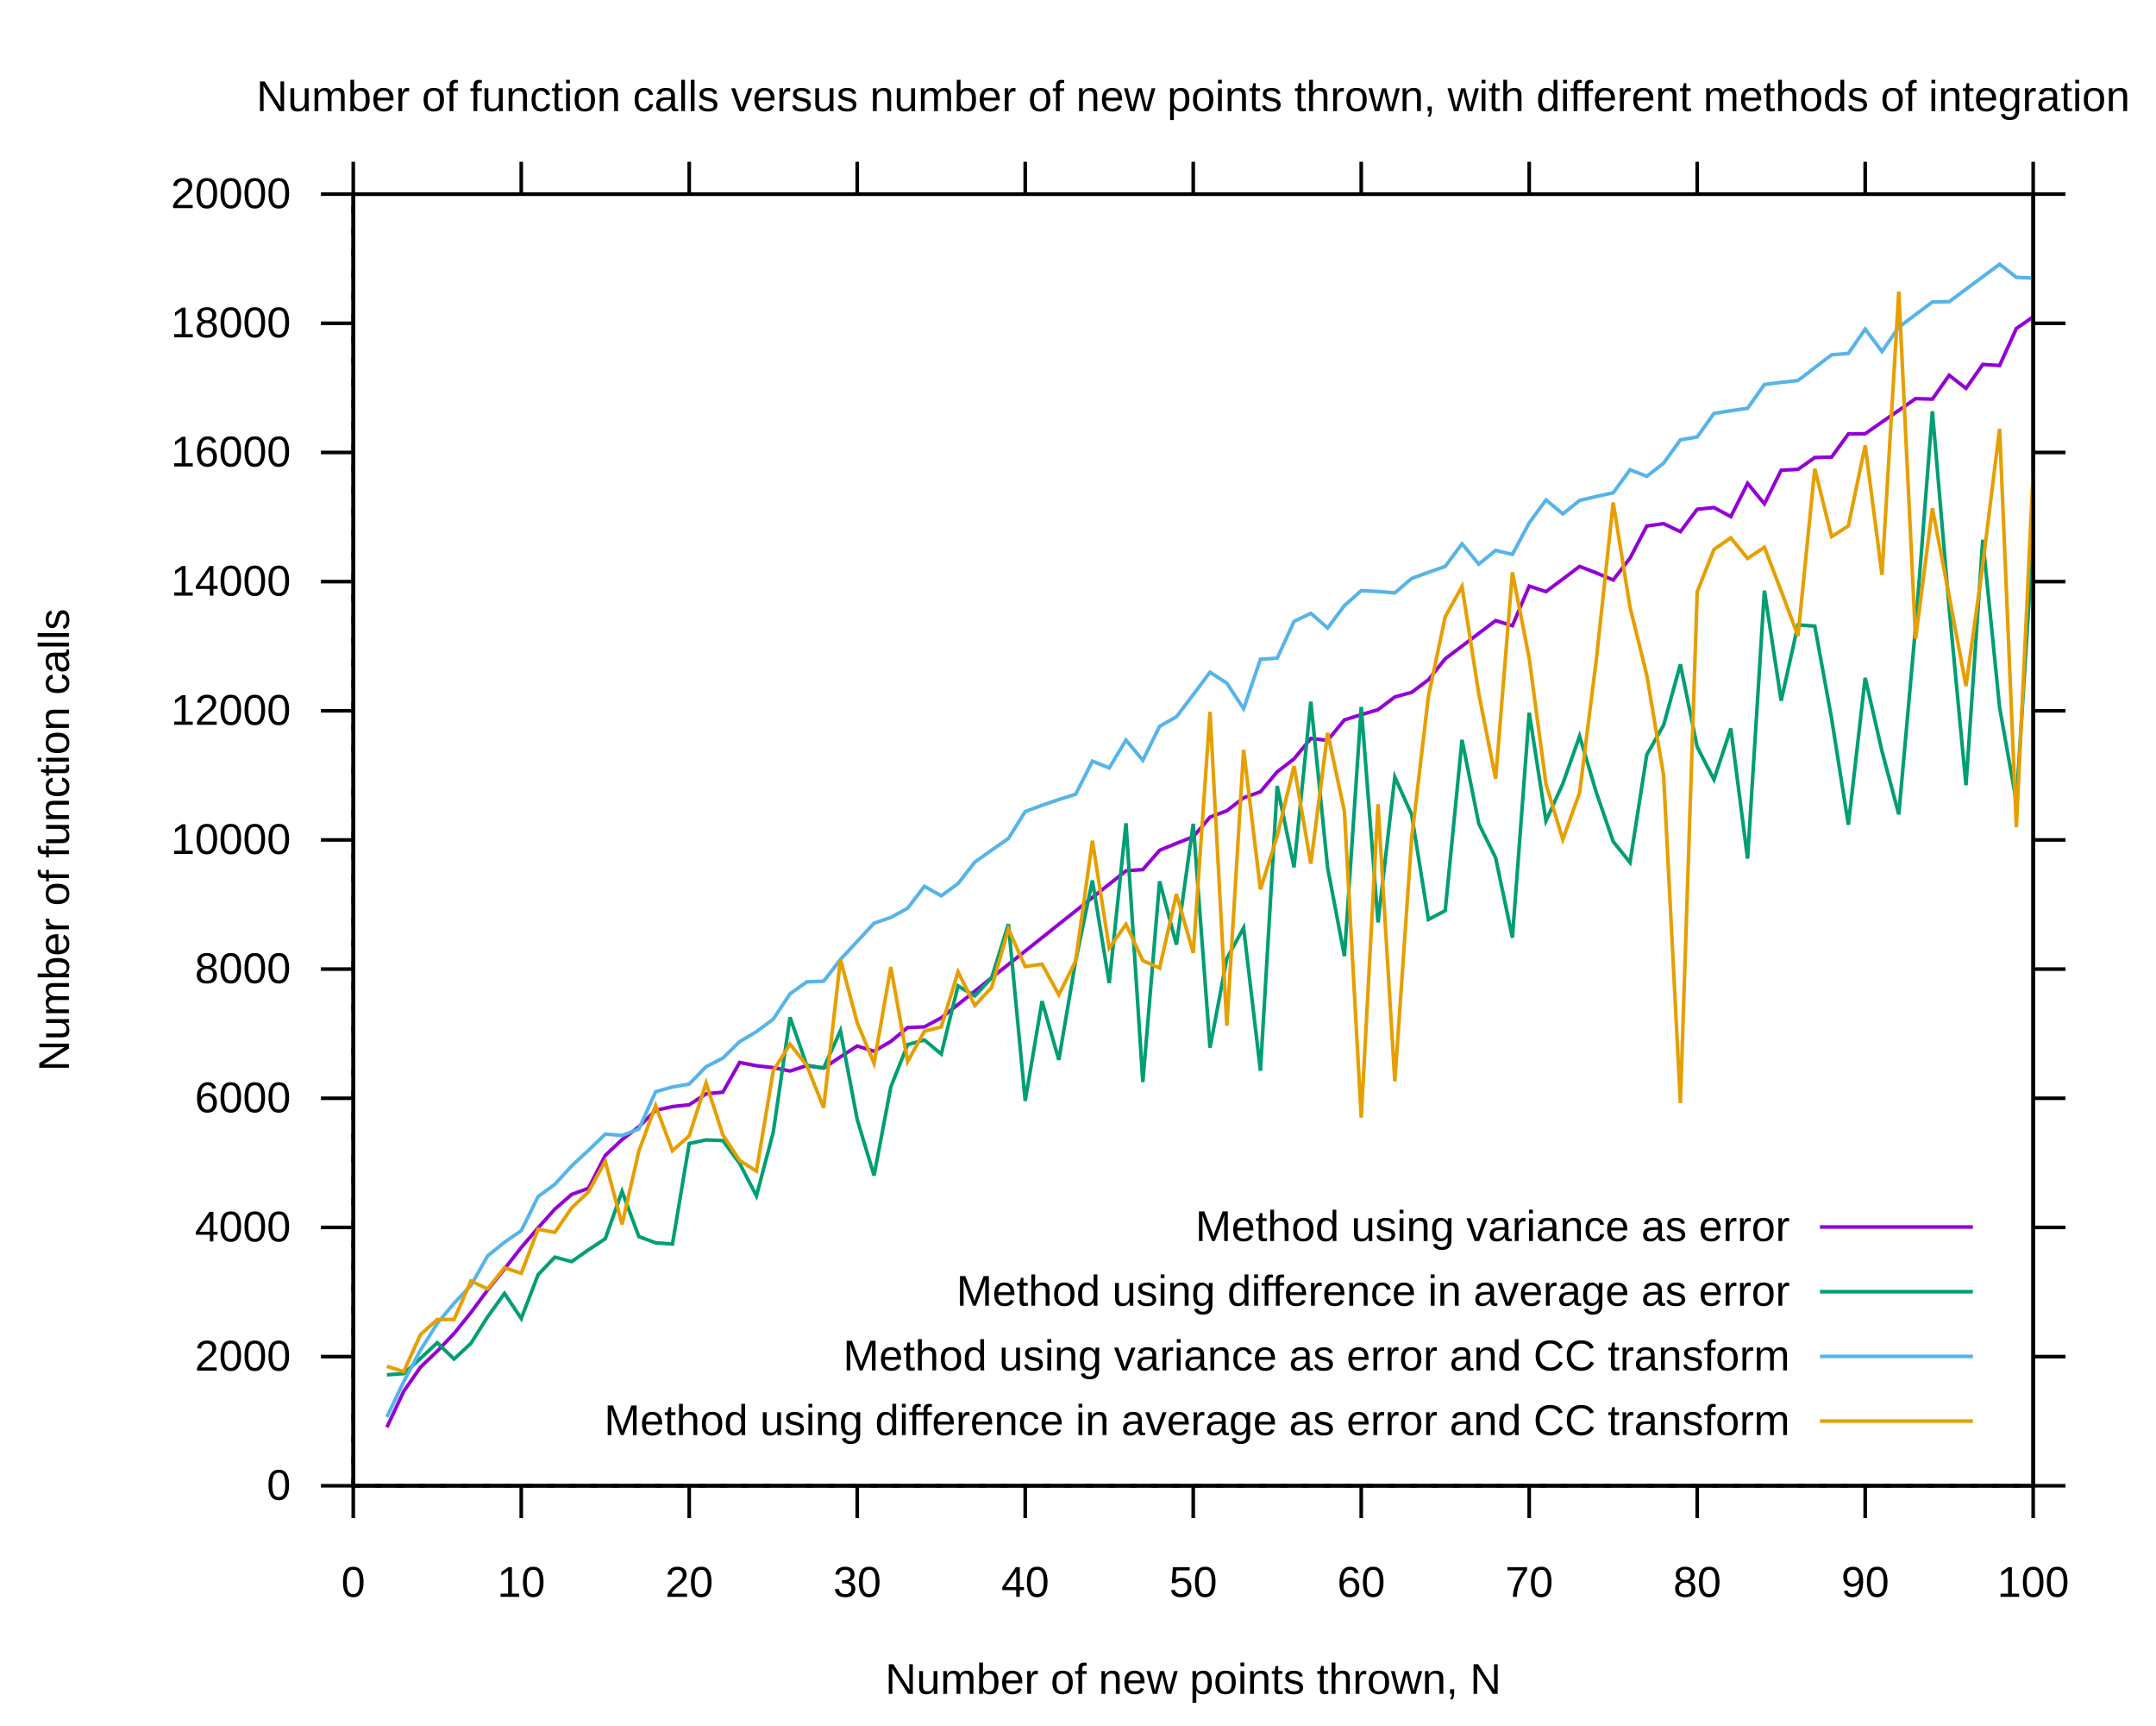
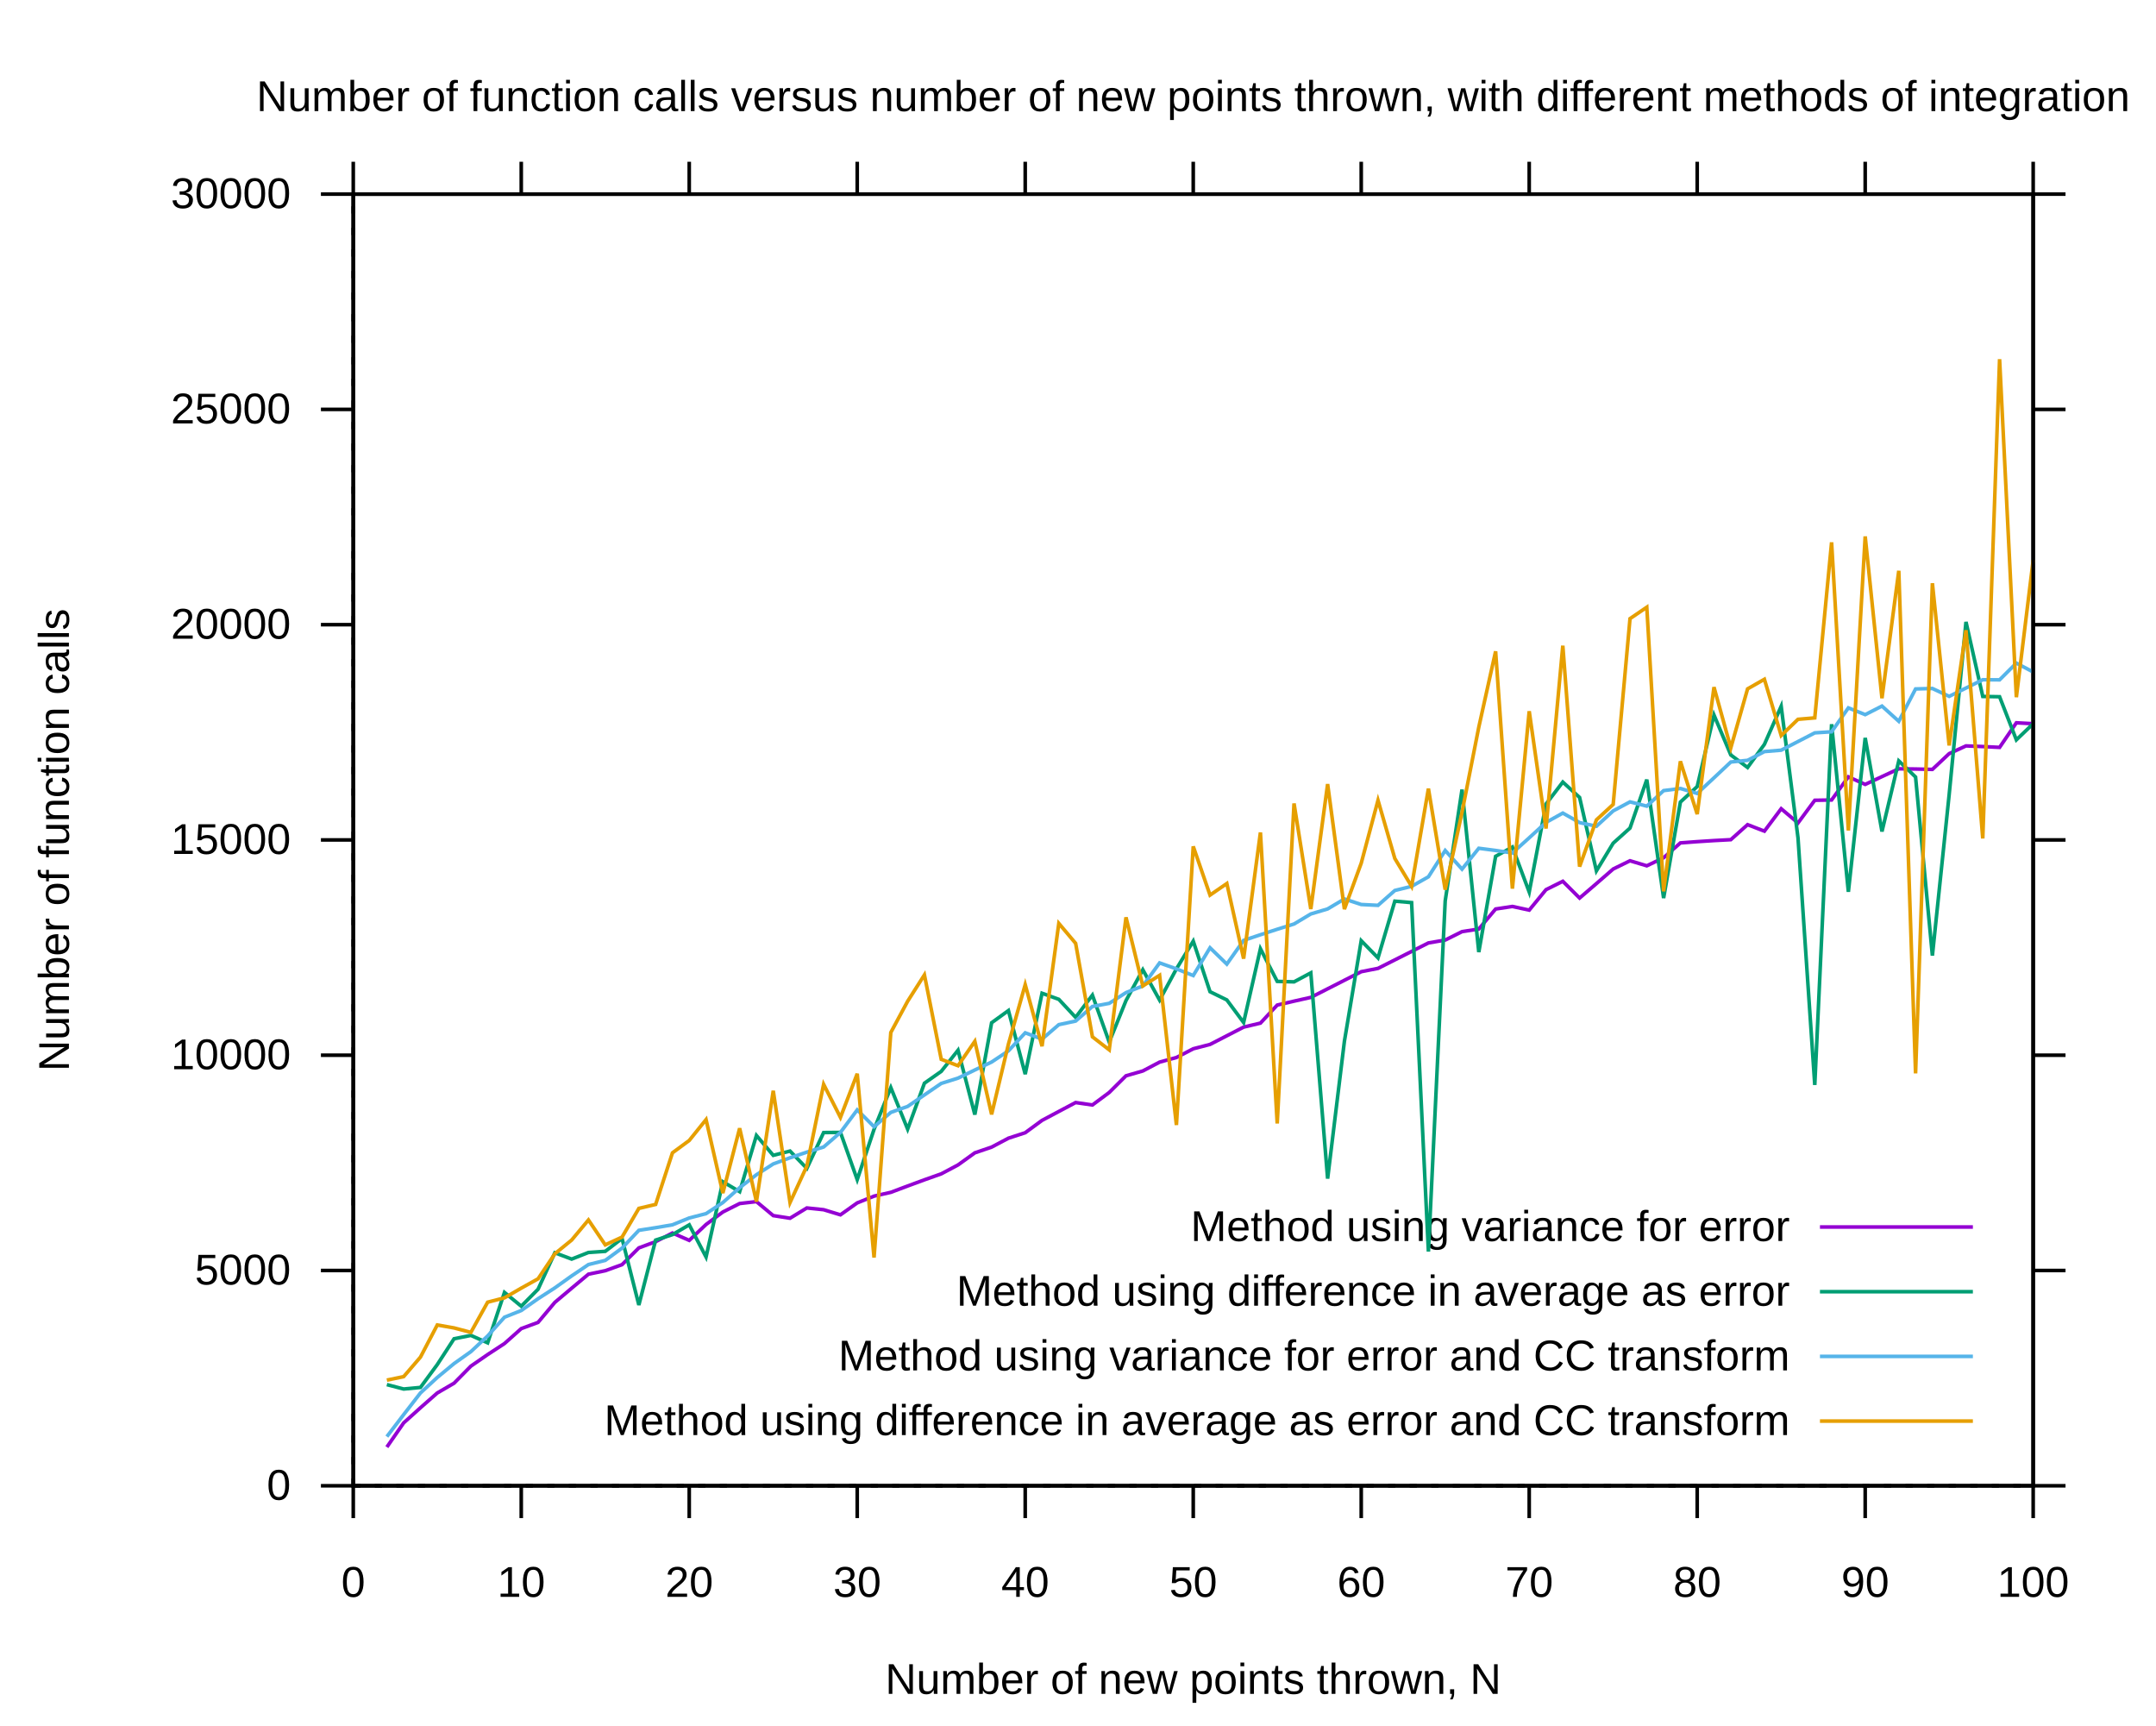
<svg xmlns="http://www.w3.org/2000/svg" xmlns:xlink="http://www.w3.org/1999/xlink" width="600" height="480" viewBox="0 0 600 480">
  <g id="gnuplot_canvas">
    <rect x="0" y="0" width="600" height="480" fill="none" />
    <defs>
      <circle id="gpDot" r="0.5" stroke-width="0.5" stroke="currentColor" />
      <path id="gpPt0" stroke-width="0.222" stroke="currentColor" d="M-1,0 h2 M0,-1 v2" />
      <path id="gpPt1" stroke-width="0.222" stroke="currentColor" d="M-1,-1 L1,1 M1,-1 L-1,1" />
      <path id="gpPt2" stroke-width="0.222" stroke="currentColor" d="M-1,0 L1,0 M0,-1 L0,1 M-1,-1 L1,1 M-1,1 L1,-1" />
      <rect id="gpPt3" stroke-width="0.222" stroke="currentColor" x="-1" y="-1" width="2" height="2" />
      <rect id="gpPt4" stroke-width="0.222" stroke="currentColor" fill="currentColor" x="-1" y="-1" width="2" height="2" />
      <circle id="gpPt5" stroke-width="0.222" stroke="currentColor" cx="0" cy="0" r="1" />
      <use xlink:href="#gpPt5" id="gpPt6" fill="currentColor" stroke="none" />
      <path id="gpPt7" stroke-width="0.222" stroke="currentColor" d="M0,-1.33 L-1.33,0.67 L1.33,0.67 z" />
      <use xlink:href="#gpPt7" id="gpPt8" fill="currentColor" stroke="none" />
      <use xlink:href="#gpPt7" id="gpPt9" stroke="currentColor" transform="rotate(180)" />
      <use xlink:href="#gpPt9" id="gpPt10" fill="currentColor" stroke="none" />
      <use xlink:href="#gpPt3" id="gpPt11" stroke="currentColor" transform="rotate(45)" />
      <use xlink:href="#gpPt11" id="gpPt12" fill="currentColor" stroke="none" />
      <path id="gpPt13" stroke-width="0.222" stroke="currentColor" d="M0,1.330 L1.265,0.411 L0.782,-1.067 L-0.782,-1.076 L-1.265,0.411 z" />
      <use xlink:href="#gpPt13" id="gpPt14" fill="currentColor" stroke="none" />
      <filter id="textbox" filterUnits="objectBoundingBox" x="0" y="0" height="1" width="1">
        <feFlood flood-color="white" flood-opacity="1" result="bgnd" />
        <feComposite in="SourceGraphic" in2="bgnd" operator="atop" />
      </filter>
      <filter id="greybox" filterUnits="objectBoundingBox" x="0" y="0" height="1" width="1">
        <feFlood flood-color="lightgrey" flood-opacity="1" result="grey" />
        <feComposite in="SourceGraphic" in2="grey" operator="atop" />
      </filter>
    </defs>
    <g fill="none" color="white" stroke="currentColor" stroke-width="1.00" stroke-linecap="butt" stroke-linejoin="miter">
</g>
    <g fill="none" color="black" stroke="currentColor" stroke-width="1.00" stroke-linecap="butt" stroke-linejoin="miter">
      <path stroke="black" d="M98.31,413.40 L89.31,413.40 M565.82,413.40 L574.82,413.40  " />
      <g transform="translate(80.92,417.30)" stroke="none" fill="black" font-family="Arial" font-size="12.00" text-anchor="end">
        <text>
          <tspan font-family="Arial"> 0</tspan>
        </text>
      </g>
    </g>
    <g fill="none" color="black" stroke="currentColor" stroke-width="1.00" stroke-linecap="butt" stroke-linejoin="miter">
-       <path stroke="black" d="M98.31,377.46 L89.31,377.46 M565.82,377.46 L574.82,377.46  " />
-       <g transform="translate(80.92,381.36)" stroke="none" fill="black" font-family="Arial" font-size="12.00" text-anchor="end">
-         <text>
-           <tspan font-family="Arial"> 2000</tspan>
-         </text>
-       </g>
-     </g>
-     <g fill="none" color="black" stroke="currentColor" stroke-width="1.00" stroke-linecap="butt" stroke-linejoin="miter">
-       <path stroke="black" d="M98.31,341.52 L89.31,341.52 M565.82,341.52 L574.82,341.52  " />
-       <g transform="translate(80.92,345.42)" stroke="none" fill="black" font-family="Arial" font-size="12.00" text-anchor="end">
-         <text>
-           <tspan font-family="Arial"> 4000</tspan>
-         </text>
-       </g>
-     </g>
-     <g fill="none" color="black" stroke="currentColor" stroke-width="1.00" stroke-linecap="butt" stroke-linejoin="miter">
-       <path stroke="black" d="M98.31,305.58 L89.31,305.58 M565.82,305.58 L574.82,305.58  " />
-       <g transform="translate(80.92,309.48)" stroke="none" fill="black" font-family="Arial" font-size="12.00" text-anchor="end">
-         <text>
-           <tspan font-family="Arial"> 6000</tspan>
-         </text>
-       </g>
-     </g>
-     <g fill="none" color="black" stroke="currentColor" stroke-width="1.00" stroke-linecap="butt" stroke-linejoin="miter">
-       <path stroke="black" d="M98.31,269.64 L89.31,269.64 M565.82,269.64 L574.82,269.64  " />
-       <g transform="translate(80.92,273.54)" stroke="none" fill="black" font-family="Arial" font-size="12.00" text-anchor="end">
-         <text>
-           <tspan font-family="Arial"> 8000</tspan>
+       <path stroke="black" d="M98.31,353.50 L89.31,353.50 M565.82,353.50 L574.82,353.50  " />
+       <g transform="translate(80.92,357.40)" stroke="none" fill="black" font-family="Arial" font-size="12.00" text-anchor="end">
+         <text>
+           <tspan font-family="Arial"> 5000</tspan>
+         </text>
+       </g>
+     </g>
+     <g fill="none" color="black" stroke="currentColor" stroke-width="1.00" stroke-linecap="butt" stroke-linejoin="miter">
+       <path stroke="black" d="M98.31,293.60 L89.31,293.60 M565.82,293.60 L574.82,293.60  " />
+       <g transform="translate(80.92,297.50)" stroke="none" fill="black" font-family="Arial" font-size="12.00" text-anchor="end">
+         <text>
+           <tspan font-family="Arial"> 10000</tspan>
        </text>
      </g>
    </g>
    <g fill="none" color="black" stroke="currentColor" stroke-width="1.00" stroke-linecap="butt" stroke-linejoin="miter">
      <path stroke="black" d="M98.31,233.70 L89.31,233.70 M565.82,233.70 L574.82,233.70  " />
      <g transform="translate(80.92,237.60)" stroke="none" fill="black" font-family="Arial" font-size="12.00" text-anchor="end">
        <text>
-           <tspan font-family="Arial"> 10000</tspan>
-         </text>
-       </g>
-     </g>
-     <g fill="none" color="black" stroke="currentColor" stroke-width="1.00" stroke-linecap="butt" stroke-linejoin="miter">
-       <path stroke="black" d="M98.31,197.77 L89.31,197.77 M565.82,197.77 L574.82,197.77  " />
-       <g transform="translate(80.92,201.67)" stroke="none" fill="black" font-family="Arial" font-size="12.00" text-anchor="end">
-         <text>
-           <tspan font-family="Arial"> 12000</tspan>
-         </text>
-       </g>
-     </g>
-     <g fill="none" color="black" stroke="currentColor" stroke-width="1.00" stroke-linecap="butt" stroke-linejoin="miter">
-       <path stroke="black" d="M98.31,161.83 L89.31,161.83 M565.82,161.83 L574.82,161.83  " />
-       <g transform="translate(80.92,165.73)" stroke="none" fill="black" font-family="Arial" font-size="12.00" text-anchor="end">
-         <text>
-           <tspan font-family="Arial"> 14000</tspan>
-         </text>
-       </g>
-     </g>
-     <g fill="none" color="black" stroke="currentColor" stroke-width="1.00" stroke-linecap="butt" stroke-linejoin="miter">
-       <path stroke="black" d="M98.31,125.89 L89.31,125.89 M565.82,125.89 L574.82,125.89  " />
-       <g transform="translate(80.92,129.79)" stroke="none" fill="black" font-family="Arial" font-size="12.00" text-anchor="end">
-         <text>
-           <tspan font-family="Arial"> 16000</tspan>
-         </text>
-       </g>
-     </g>
-     <g fill="none" color="black" stroke="currentColor" stroke-width="1.00" stroke-linecap="butt" stroke-linejoin="miter">
-       <path stroke="black" d="M98.31,89.95 L89.31,89.95 M565.82,89.95 L574.82,89.95  " />
-       <g transform="translate(80.92,93.85)" stroke="none" fill="black" font-family="Arial" font-size="12.00" text-anchor="end">
-         <text>
-           <tspan font-family="Arial"> 18000</tspan>
+           <tspan font-family="Arial"> 15000</tspan>
+         </text>
+       </g>
+     </g>
+     <g fill="none" color="black" stroke="currentColor" stroke-width="1.00" stroke-linecap="butt" stroke-linejoin="miter">
+       <path stroke="black" d="M98.31,173.81 L89.31,173.81 M565.82,173.81 L574.82,173.81  " />
+       <g transform="translate(80.92,177.71)" stroke="none" fill="black" font-family="Arial" font-size="12.00" text-anchor="end">
+         <text>
+           <tspan font-family="Arial"> 20000</tspan>
+         </text>
+       </g>
+     </g>
+     <g fill="none" color="black" stroke="currentColor" stroke-width="1.00" stroke-linecap="butt" stroke-linejoin="miter">
+       <path stroke="black" d="M98.31,113.91 L89.31,113.91 M565.82,113.91 L574.82,113.91  " />
+       <g transform="translate(80.92,117.81)" stroke="none" fill="black" font-family="Arial" font-size="12.00" text-anchor="end">
+         <text>
+           <tspan font-family="Arial"> 25000</tspan>
        </text>
      </g>
    </g>
    <g fill="none" color="black" stroke="currentColor" stroke-width="1.00" stroke-linecap="butt" stroke-linejoin="miter">
      <path stroke="black" d="M98.31,54.01 L89.31,54.01 M565.82,54.01 L574.82,54.01  " />
      <g transform="translate(80.92,57.91)" stroke="none" fill="black" font-family="Arial" font-size="12.00" text-anchor="end">
        <text>
-           <tspan font-family="Arial"> 20000</tspan>
+           <tspan font-family="Arial"> 30000</tspan>
        </text>
      </g>
    </g>
    <g fill="none" color="black" stroke="currentColor" stroke-width="1.00" stroke-linecap="butt" stroke-linejoin="miter">
      <path stroke="black" d="M98.31,413.40 L98.31,422.40 M98.31,54.01 L98.31,45.01  " />
      <g transform="translate(98.31,444.30)" stroke="none" fill="black" font-family="Arial" font-size="12.00" text-anchor="middle">
        <text>
          <tspan font-family="Arial"> 0</tspan>
        </text>
      </g>
    </g>
    <g fill="none" color="black" stroke="currentColor" stroke-width="1.00" stroke-linecap="butt" stroke-linejoin="miter">
      <path stroke="black" d="M145.06,413.40 L145.06,422.40 M145.06,54.01 L145.06,45.01  " />
      <g transform="translate(145.06,444.30)" stroke="none" fill="black" font-family="Arial" font-size="12.00" text-anchor="middle">
        <text>
          <tspan font-family="Arial"> 10</tspan>
        </text>
      </g>
    </g>
    <g fill="none" color="black" stroke="currentColor" stroke-width="1.00" stroke-linecap="butt" stroke-linejoin="miter">
      <path stroke="black" d="M191.81,413.40 L191.81,422.40 M191.81,54.01 L191.81,45.01  " />
      <g transform="translate(191.81,444.30)" stroke="none" fill="black" font-family="Arial" font-size="12.00" text-anchor="middle">
        <text>
          <tspan font-family="Arial"> 20</tspan>
        </text>
      </g>
    </g>
    <g fill="none" color="black" stroke="currentColor" stroke-width="1.00" stroke-linecap="butt" stroke-linejoin="miter">
      <path stroke="black" d="M238.56,413.40 L238.56,422.40 M238.56,54.01 L238.56,45.01  " />
      <g transform="translate(238.56,444.30)" stroke="none" fill="black" font-family="Arial" font-size="12.00" text-anchor="middle">
        <text>
          <tspan font-family="Arial"> 30</tspan>
        </text>
      </g>
    </g>
    <g fill="none" color="black" stroke="currentColor" stroke-width="1.00" stroke-linecap="butt" stroke-linejoin="miter">
      <path stroke="black" d="M285.31,413.40 L285.31,422.40 M285.31,54.01 L285.31,45.01  " />
      <g transform="translate(285.31,444.30)" stroke="none" fill="black" font-family="Arial" font-size="12.00" text-anchor="middle">
        <text>
          <tspan font-family="Arial"> 40</tspan>
        </text>
      </g>
    </g>
    <g fill="none" color="black" stroke="currentColor" stroke-width="1.00" stroke-linecap="butt" stroke-linejoin="miter">
      <path stroke="black" d="M332.07,413.40 L332.07,422.40 M332.07,54.01 L332.07,45.01  " />
      <g transform="translate(332.07,444.30)" stroke="none" fill="black" font-family="Arial" font-size="12.00" text-anchor="middle">
        <text>
          <tspan font-family="Arial"> 50</tspan>
        </text>
      </g>
    </g>
    <g fill="none" color="black" stroke="currentColor" stroke-width="1.00" stroke-linecap="butt" stroke-linejoin="miter">
      <path stroke="black" d="M378.82,413.40 L378.82,422.40 M378.82,54.01 L378.82,45.01  " />
      <g transform="translate(378.82,444.30)" stroke="none" fill="black" font-family="Arial" font-size="12.00" text-anchor="middle">
        <text>
          <tspan font-family="Arial"> 60</tspan>
        </text>
      </g>
    </g>
    <g fill="none" color="black" stroke="currentColor" stroke-width="1.00" stroke-linecap="butt" stroke-linejoin="miter">
      <path stroke="black" d="M425.57,413.40 L425.57,422.40 M425.57,54.01 L425.57,45.01  " />
      <g transform="translate(425.57,444.30)" stroke="none" fill="black" font-family="Arial" font-size="12.00" text-anchor="middle">
        <text>
          <tspan font-family="Arial"> 70</tspan>
        </text>
      </g>
    </g>
    <g fill="none" color="black" stroke="currentColor" stroke-width="1.00" stroke-linecap="butt" stroke-linejoin="miter">
      <path stroke="black" d="M472.32,413.40 L472.32,422.40 M472.32,54.01 L472.32,45.01  " />
      <g transform="translate(472.32,444.30)" stroke="none" fill="black" font-family="Arial" font-size="12.00" text-anchor="middle">
        <text>
          <tspan font-family="Arial"> 80</tspan>
        </text>
      </g>
    </g>
    <g fill="none" color="black" stroke="currentColor" stroke-width="1.00" stroke-linecap="butt" stroke-linejoin="miter">
      <path stroke="black" d="M519.07,413.40 L519.07,422.40 M519.07,54.01 L519.07,45.01  " />
      <g transform="translate(519.07,444.30)" stroke="none" fill="black" font-family="Arial" font-size="12.00" text-anchor="middle">
        <text>
          <tspan font-family="Arial"> 90</tspan>
        </text>
      </g>
    </g>
    <g fill="none" color="black" stroke="currentColor" stroke-width="1.00" stroke-linecap="butt" stroke-linejoin="miter">
      <path stroke="black" d="M565.82,413.40 L565.82,422.40 M565.82,54.01 L565.82,45.01  " />
      <g transform="translate(565.82,444.30)" stroke="none" fill="black" font-family="Arial" font-size="12.00" text-anchor="middle">
        <text>
          <tspan font-family="Arial"> 100</tspan>
        </text>
      </g>
    </g>
    <g fill="none" color="black" stroke="currentColor" stroke-width="1.00" stroke-linecap="butt" stroke-linejoin="miter">
</g>
    <g fill="none" color="gray" stroke="currentColor" stroke-width="1.00" stroke-linecap="butt" stroke-linejoin="miter">
      <path stroke="black" stroke-dasharray="2,4" d="M98.31,413.40 L565.82,413.40  " />
    </g>
    <g fill="none" color="gray" stroke="currentColor" stroke-width="1.00" stroke-linecap="butt" stroke-linejoin="miter">
      <path stroke="black" stroke-dasharray="2,4" d="M98.31,413.40 L98.31,54.01  " />
    </g>
    <g fill="none" color="black" stroke="currentColor" stroke-width="1.00" stroke-linecap="butt" stroke-linejoin="miter">
      <path stroke="black" d="M98.31,54.01 L98.31,413.40 L565.82,413.40 L565.82,54.01 L98.31,54.01 Z  " />
    </g>
    <g fill="none" color="black" stroke="currentColor" stroke-width="1.00" stroke-linecap="butt" stroke-linejoin="miter">
      <g transform="translate(19.18,233.71) rotate(270)" stroke="none" fill="black" font-family="Arial" font-size="12.00" text-anchor="middle">
        <text>
          <tspan font-family="Arial">Number of function calls</tspan>
        </text>
      </g>
    </g>
    <g fill="none" color="black" stroke="currentColor" stroke-width="1.00" stroke-linecap="butt" stroke-linejoin="miter">
      <g transform="translate(332.06,471.30)" stroke="none" fill="black" font-family="Arial" font-size="12.00" text-anchor="middle">
        <text>
          <tspan font-family="Arial">Number of new points thrown, N</tspan>
        </text>
      </g>
    </g>
    <g fill="none" color="black" stroke="currentColor" stroke-width="1.00" stroke-linecap="butt" stroke-linejoin="miter">
</g>
    <g id="gnuplot_plot_1">
      <g fill="none" color="black" stroke="currentColor" stroke-width="1.00" stroke-linecap="butt" stroke-linejoin="miter">
        <g transform="translate(498.09,345.30)" stroke="none" fill="black" font-family="Arial" font-size="12.00" text-anchor="end">
          <text>
-             <tspan font-family="Arial">Method using variance as error</tspan>
-           </text>
-         </g>
-       </g>
-       <g fill="none" color="black" stroke="currentColor" stroke-width="1.00" stroke-linecap="butt" stroke-linejoin="miter">
-         <path stroke="rgb(148,   0, 211)" d="M506.48,341.40 L549.04,341.40 M107.66,397.12 L112.34,387.15 L117.01,380.41 L121.69,375.93 L126.36,371.03 L131.04,365.22   L135.71,358.92 L140.39,353.08 L145.06,347.09 L149.74,341.65 L154.41,336.42 L159.09,332.34 L163.76,330.63 L168.44,321.49   L173.11,317.08 L177.79,313.51 L182.46,308.93 L187.14,307.90 L191.81,307.38 L196.49,304.34 L201.16,303.89 L205.84,295.61   L210.51,296.53 L215.19,297.05 L219.86,298.00 L224.54,296.47 L229.21,297.17 L233.89,294.06 L238.56,291.03 L243.24,292.52   L247.91,289.77 L252.59,285.91 L257.26,285.71 L261.94,283.21 L266.61,279.49 L271.29,275.77 L275.96,272.05 L280.64,268.33   L285.31,264.61 L289.99,260.89 L294.66,257.17 L299.34,253.45 L304.01,249.73 L308.69,246.01 L313.36,242.29 L318.04,241.95   L322.71,236.58 L327.39,234.66 L332.07,232.81 L336.74,227.36 L341.42,225.58 L346.09,221.97 L350.77,220.30 L355.44,214.75   L360.12,211.14 L364.79,205.47 L369.47,206.00 L374.14,200.30 L378.82,198.84 L383.49,197.46 L388.17,193.92 L392.84,192.64   L397.52,189.14 L402.19,183.30 L406.87,179.76 L411.54,176.22 L416.22,172.68 L420.89,174.10 L425.57,163.08 L430.24,164.61   L434.92,161.11 L439.59,157.60 L444.27,159.42 L448.94,161.38 L453.62,155.29 L458.29,146.36 L462.97,145.69 L467.64,147.94   L472.32,141.70 L476.99,141.22 L481.67,143.75 L486.34,134.50 L491.02,140.19 L495.69,130.83 L500.37,130.60 L505.04,127.31   L509.72,127.18 L514.39,120.73 L519.07,120.68 L523.74,117.42 L528.42,114.17 L533.09,110.92 L537.77,111.05 L542.44,104.41   L547.12,108.06 L551.79,101.40 L556.47,101.70 L561.14,91.40 L565.82,88.15  " />
+             <tspan font-family="Arial">Method using variance for error</tspan>
+           </text>
+         </g>
+       </g>
+       <g fill="none" color="black" stroke="currentColor" stroke-width="1.00" stroke-linecap="butt" stroke-linejoin="miter">
+         <path stroke="rgb(148,   0, 211)" d="M506.48,341.40 L549.04,341.40 M107.66,402.64 L112.34,395.90 L117.01,391.69 L121.69,387.58 L126.36,384.86 L131.04,380.11   L135.71,376.89 L140.39,373.83 L145.06,369.67 L149.74,367.94 L154.41,362.37 L159.09,358.43 L163.76,354.53 L168.44,353.56   L173.11,351.87 L177.79,347.21 L182.46,345.48 L187.14,343.07 L191.81,345.12 L196.49,340.70 L201.16,337.23 L205.84,334.87   L210.51,334.33 L215.19,338.23 L219.86,338.96 L224.54,336.10 L229.21,336.59 L233.89,338.01 L238.56,334.69 L243.24,332.81   L247.91,331.75 L252.59,329.99 L257.26,328.27 L261.94,326.61 L266.61,324.13 L271.29,320.76 L275.96,319.17 L280.64,316.69   L285.31,315.17 L289.99,311.73 L294.66,309.25 L299.34,306.77 L304.01,307.45 L308.69,303.97 L313.36,299.33 L318.04,297.98   L322.71,295.52 L327.39,294.24 L332.07,291.81 L336.74,290.60 L341.42,288.19 L346.09,285.78 L350.77,284.67 L355.44,279.65   L360.12,278.56 L364.79,277.51 L369.47,275.13 L374.14,272.75 L378.82,270.36 L383.49,269.44 L388.17,267.08 L392.84,264.72   L397.52,262.36 L402.19,261.56 L406.87,259.22 L411.54,258.49 L416.22,252.92 L420.89,252.21 L425.57,253.23 L430.24,247.54   L434.92,245.21 L439.59,249.87 L444.27,245.85 L448.94,241.79 L453.62,239.50 L458.29,240.90 L462.97,238.66 L467.64,234.53   L472.32,234.18 L476.99,233.88 L481.67,233.63 L486.34,229.45 L491.02,231.26 L495.69,225.02 L500.37,228.99 L505.04,222.67   L509.72,222.59 L514.39,216.15 L519.07,218.25 L523.74,216.08 L528.42,213.91 L533.09,213.97 L537.77,214.08 L542.44,209.69   L547.12,207.54 L551.79,207.72 L556.47,207.95 L561.14,201.11 L565.82,201.36  " />
      </g>
    </g>
    <g id="gnuplot_plot_2">
      <g fill="none" color="black" stroke="currentColor" stroke-width="1.00" stroke-linecap="butt" stroke-linejoin="miter">
        <g transform="translate(498.09,363.30)" stroke="none" fill="black" font-family="Arial" font-size="12.00" text-anchor="end">
          <text>
            <tspan font-family="Arial">Method using difference in average as error</tspan>
          </text>
        </g>
      </g>
      <g fill="none" color="black" stroke="currentColor" stroke-width="1.00" stroke-linecap="butt" stroke-linejoin="miter">
-         <path stroke="rgb(  0, 158, 115)" d="M506.48,359.40 L549.04,359.40 M107.66,382.53 L112.34,382.19 L117.01,377.96 L121.69,373.60 L126.36,378.14 L131.04,373.78   L135.71,366.39 L140.39,359.87 L145.06,366.86 L149.74,354.69 L154.41,349.79 L159.09,351.03 L163.76,347.74 L168.44,344.67   L173.11,331.46 L177.79,344.06 L182.46,345.80 L187.14,346.14 L191.81,318.16 L196.49,317.17 L201.16,317.34 L205.84,323.71   L210.51,332.75 L215.19,315.02 L219.86,283.05 L224.54,296.47 L229.21,297.17 L233.89,286.77 L238.56,311.51 L243.24,327.06   L247.91,302.42 L252.59,290.65 L257.26,289.37 L261.94,293.27 L266.61,274.32 L271.29,277.10 L275.96,272.05 L280.64,257.12   L285.31,306.30 L289.99,278.57 L294.66,294.91 L299.34,267.36 L304.01,244.99 L308.69,273.51 L313.36,229.07 L318.04,301.07   L322.71,245.21 L327.39,262.83 L332.07,229.21 L336.74,291.51 L341.42,266.70 L346.09,258.16 L350.77,297.93 L355.44,218.70   L360.12,241.32 L364.79,195.23 L369.47,241.43 L374.14,266.03 L378.82,196.69 L383.49,256.65 L388.17,216.20 L392.84,226.61   L397.52,255.84 L402.19,253.38 L406.87,205.85 L411.54,229.19 L416.22,238.66 L420.89,260.89 L425.57,198.31 L430.24,228.40   L434.92,218.04 L439.59,204.83 L444.27,220.59 L448.94,234.15 L453.62,239.96 L458.29,210.00 L462.97,201.76 L467.64,184.85   L472.32,207.83 L476.99,216.90 L481.67,202.69 L486.34,238.90 L491.02,164.34 L495.69,194.98 L500.37,173.87 L505.04,174.21   L509.72,199.92 L514.39,229.48 L519.07,188.60 L523.74,209.00 L528.42,226.59 L533.09,174.42 L537.77,114.42 L542.44,169.28   L547.12,218.47 L551.79,150.20 L556.47,196.80 L561.14,223.05 L565.82,149.25  " />
+         <path stroke="rgb(  0, 158, 115)" d="M506.48,359.40 L549.04,359.40 M107.66,385.25 L112.34,386.48 L117.01,386.04 L121.69,379.68 L126.36,372.50 L131.04,371.56   L135.71,373.63 L140.39,359.60 L145.06,363.44 L149.74,358.71 L154.41,348.57 L159.09,350.33 L163.76,348.49 L168.44,348.17   L173.11,344.59 L177.79,363.10 L182.46,345.04 L187.14,343.52 L191.81,340.80 L196.49,349.75 L201.16,328.80 L205.84,331.57   L210.51,315.93 L215.19,321.46 L219.86,320.27 L224.54,325.10 L229.21,315.12 L233.89,315.08 L238.56,328.22 L243.24,314.24   L247.91,302.61 L252.59,314.17 L257.26,301.39 L261.94,298.10 L266.61,292.21 L271.29,310.12 L275.96,284.57 L280.64,281.18   L285.31,298.87 L289.99,276.36 L294.66,278.05 L299.34,283.07 L304.01,276.88 L308.69,289.95 L313.36,278.39 L318.04,269.82   L322.71,278.27 L327.39,269.58 L332.07,261.86 L336.74,275.93 L341.42,278.22 L346.09,284.51 L350.77,263.97 L355.44,273.06   L360.12,273.19 L364.79,270.69 L369.47,327.94 L374.14,289.71 L378.82,261.74 L383.49,266.52 L388.17,250.74 L392.84,251.14   L397.52,348.23 L402.19,250.66 L406.87,219.69 L411.54,264.91 L416.22,238.26 L420.89,235.68 L425.57,248.20 L430.24,223.73   L434.92,217.60 L439.59,221.88 L444.27,242.31 L448.94,234.60 L453.62,230.40 L458.29,216.92 L462.97,249.88 L467.64,223.17   L472.32,218.85 L476.99,198.95 L481.67,210.06 L486.34,213.54 L491.02,207.11 L495.69,196.51 L500.37,233.11 L505.04,301.88   L509.72,201.50 L514.39,248.14 L519.07,205.31 L523.74,231.35 L528.42,211.71 L533.09,216.20 L537.77,265.88 L542.44,221.07   L547.12,173.04 L551.79,193.78 L556.47,193.86 L561.14,205.85 L565.82,201.36  " />
      </g>
    </g>
    <g id="gnuplot_plot_3">
      <g fill="none" color="black" stroke="currentColor" stroke-width="1.00" stroke-linecap="butt" stroke-linejoin="miter">
        <g transform="translate(498.09,381.30)" stroke="none" fill="black" font-family="Arial" font-size="12.00" text-anchor="end">
          <text>
-             <tspan font-family="Arial">Method using variance as error and CC transform</tspan>
-           </text>
-         </g>
-       </g>
-       <g fill="none" color="black" stroke="currentColor" stroke-width="1.00" stroke-linecap="butt" stroke-linejoin="miter">
-         <path stroke="rgb( 86, 180, 233)" d="M506.48,377.40 L549.04,377.40 M107.66,394.24 L112.34,384.45 L117.01,375.66 L121.69,368.21 L126.36,362.62 L131.04,357.68   L135.71,349.43 L140.39,345.64 L145.06,342.42 L149.74,332.95 L154.41,329.52 L159.09,324.40 L163.76,320.07 L168.44,315.56   L173.11,315.93 L177.79,314.12 L182.46,303.75 L187.14,302.44 L191.81,301.63 L196.49,296.80 L201.16,294.41 L205.84,289.82   L210.51,287.04 L215.19,283.57 L219.86,276.51 L224.54,273.18 L229.21,273.02 L233.89,266.97 L238.56,261.92 L243.24,256.87   L247.91,255.27 L252.59,252.70 L257.26,246.61 L261.94,249.25 L266.61,245.85 L271.29,239.87 L275.96,236.54 L280.64,233.29   L285.31,225.80 L289.99,224.06 L294.66,222.46 L299.34,221.00 L304.01,211.78 L308.69,213.67 L313.36,205.92 L318.04,211.55   L322.71,202.08 L327.39,199.44 L332.07,193.27 L336.74,187.04 L341.42,190.08 L346.09,197.21 L350.77,183.43 L355.44,183.12   L360.12,172.90 L364.79,170.65 L369.47,174.73 L374.14,168.49 L378.82,164.34 L383.49,164.58 L388.17,164.95 L392.84,160.95   L397.52,159.24 L402.19,157.60 L406.87,151.30 L411.54,156.96 L416.22,153.13 L420.89,154.26 L425.57,145.47 L430.24,139.10   L434.92,142.99 L439.59,139.24 L444.27,138.14 L448.94,137.12 L453.62,130.70 L458.29,132.52 L462.97,128.87 L467.64,122.38   L472.32,121.58 L476.99,115.02 L481.67,114.28 L486.34,113.61 L491.02,106.98 L495.69,106.39 L500.37,105.87 L505.04,102.29   L509.72,98.72 L514.39,98.34 L519.07,91.57 L523.74,97.80 L528.42,91.03 L533.09,87.52 L537.77,84.02 L542.44,83.93   L547.12,80.46 L551.79,76.99 L556.47,73.52 L561.14,77.17 L565.82,77.37  " />
+             <tspan font-family="Arial">Method using variance for error and CC transform</tspan>
+           </text>
+         </g>
+       </g>
+       <g fill="none" color="black" stroke="currentColor" stroke-width="1.00" stroke-linecap="butt" stroke-linejoin="miter">
+         <path stroke="rgb( 86, 180, 233)" d="M506.48,377.40 L549.04,377.40 M107.66,399.72 L112.34,393.60 L117.01,387.57 L121.69,383.27 L126.36,379.40 L131.04,376.08   L135.71,371.71 L140.39,366.50 L145.06,364.64 L149.74,361.35 L154.41,358.34 L159.09,355.00 L163.76,351.85 L168.44,350.69   L173.11,347.27 L177.79,342.32 L182.46,341.59 L187.14,340.79 L191.81,338.89 L196.49,337.68 L201.16,334.60 L205.84,330.46   L210.51,326.86 L215.19,323.85 L219.86,322.14 L224.54,320.57 L229.21,319.14 L233.89,315.08 L238.56,308.82 L243.24,313.50   L247.91,309.51 L252.59,307.85 L257.26,304.65 L261.94,301.45 L266.61,299.98 L271.29,297.71 L275.96,295.50 L280.64,292.39   L285.31,287.37 L289.99,289.13 L294.66,285.10 L299.34,284.10 L304.01,280.04 L308.69,279.17 L313.36,276.18 L318.04,274.33   L322.71,267.92 L327.39,269.58 L332.07,271.44 L336.74,263.71 L341.42,268.25 L346.09,261.65 L350.77,260.08 L355.44,258.56   L360.12,257.09 L364.79,254.30 L369.47,252.90 L374.14,250.13 L378.82,251.67 L383.49,251.90 L388.17,247.77 L392.84,246.61   L397.52,243.96 L402.19,236.64 L406.87,241.83 L411.54,236.02 L416.22,236.63 L420.89,237.33 L425.57,233.11 L430.24,228.83   L434.92,226.23 L439.59,228.88 L444.27,229.90 L448.94,225.62 L453.62,223.11 L458.29,224.30 L462.97,219.98 L467.64,219.39   L472.32,220.77 L476.99,216.42 L481.67,212.02 L486.34,211.55 L491.02,209.12 L495.69,208.73 L500.37,206.32 L505.04,203.91   L509.72,203.61 L514.39,196.96 L519.07,198.84 L523.74,196.46 L528.42,200.69 L533.09,191.69 L537.77,191.56 L542.44,193.75   L547.12,191.44 L551.79,189.13 L556.47,189.16 L561.14,184.50 L565.82,186.98  " />
      </g>
    </g>
    <g id="gnuplot_plot_4">
      <g fill="none" color="black" stroke="currentColor" stroke-width="1.00" stroke-linecap="butt" stroke-linejoin="miter">
        <g transform="translate(498.09,399.30)" stroke="none" fill="black" font-family="Arial" font-size="12.00" text-anchor="end">
          <text>
            <tspan font-family="Arial">Method using difference in average as error and CC transform</tspan>
          </text>
        </g>
      </g>
      <g fill="none" color="black" stroke="currentColor" stroke-width="1.00" stroke-linecap="butt" stroke-linejoin="miter">
-         <path stroke="rgb(230, 159,   0)" d="M506.48,395.40 L549.04,395.40 M107.66,380.16 L112.34,381.65 L117.01,371.35 L121.69,367.13 L126.36,367.15 L131.04,356.42   L135.71,358.63 L140.39,352.75 L145.06,354.28 L149.74,342.04 L154.41,342.89 L159.09,336.08 L163.76,331.64 L168.44,323.10   L173.11,340.66 L177.79,320.23 L182.46,307.63 L187.14,320.19 L191.81,316.01 L196.49,301.32 L201.16,315.75 L205.84,322.89   L210.51,325.85 L215.19,297.95 L219.86,290.52 L224.54,296.47 L229.21,308.24 L233.89,266.97 L238.56,284.56 L243.24,295.86   L247.91,269.07 L252.59,295.39 L257.26,286.93 L261.94,285.73 L266.61,270.43 L271.29,279.76 L275.96,274.78 L280.64,258.52   L285.31,268.93 L289.99,268.26 L294.66,276.80 L299.34,267.36 L304.01,233.92 L308.69,263.80 L313.36,257.17 L318.04,267.29   L322.71,269.36 L327.39,248.75 L332.07,265.15 L336.74,198.04 L341.42,285.39 L346.09,208.64 L350.77,247.47 L355.44,232.54   L360.12,213.15 L364.79,240.30 L369.47,203.91 L374.14,225.74 L378.82,310.97 L383.49,223.77 L388.17,300.87 L392.84,233.40   L397.52,193.74 L402.19,171.62 L406.87,163.16 L411.54,193.08 L416.22,216.67 L420.89,159.22 L425.57,183.21 L430.24,218.20   L434.92,233.56 L439.59,220.57 L444.27,183.35 L448.94,139.81 L453.62,168.94 L458.29,187.86 L462.97,215.77 L467.64,306.93   L472.32,164.70 L476.99,152.86 L481.67,149.64 L486.34,155.38 L491.02,152.27 L495.69,164.43 L500.37,176.96 L505.04,130.43   L509.72,149.32 L514.39,146.32 L519.07,123.91 L523.74,159.94 L528.42,81.11 L533.09,177.77 L537.77,141.45 L542.44,165.87   L547.12,190.87 L551.79,157.17 L556.47,119.31 L561.14,230.17 L565.82,131.28  " />
+         <path stroke="rgb(230, 159,   0)" d="M506.48,395.40 L549.04,395.40 M107.66,384.00 L112.34,383.03 L117.01,377.60 L121.69,368.66 L126.36,369.48 L131.04,370.72   L135.71,362.32 L140.39,361.11 L145.06,358.41 L149.74,355.81 L154.41,348.85 L159.09,345.03 L163.76,339.44 L168.44,346.37   L173.11,344.21 L177.79,336.22 L182.46,335.12 L187.14,320.76 L191.81,317.32 L196.49,311.51 L201.16,331.96 L205.84,313.93   L210.51,334.33 L215.19,303.49 L219.86,334.60 L224.54,324.45 L229.21,301.70 L233.89,310.91 L238.56,298.75 L243.24,349.90   L247.91,287.28 L252.59,278.59 L257.26,271.25 L261.94,294.74 L266.61,296.53 L271.29,289.73 L275.96,310.06 L280.64,290.52   L285.31,273.96 L289.99,291.10 L294.66,256.92 L299.34,262.47 L304.01,288.48 L308.69,292.11 L313.36,255.24 L318.04,274.33   L322.71,271.37 L327.39,313.02 L332.07,235.50 L336.74,249.05 L341.42,245.83 L346.09,266.73 L350.77,231.62 L355.44,312.59   L360.12,223.55 L364.79,252.93 L369.47,218.16 L374.14,252.96 L378.82,240.17 L383.49,222.67 L388.17,238.86 L392.84,246.61   L397.52,219.43 L402.19,247.54 L406.87,226.01 L411.54,202.31 L416.22,181.23 L420.89,247.25 L425.57,197.89 L430.24,230.53   L434.92,179.65 L439.59,241.12 L444.27,228.12 L448.94,223.82 L453.62,172.13 L458.29,168.95 L462.97,248.01 L467.64,211.82   L472.32,226.52 L476.99,191.19 L481.67,208.09 L486.34,191.67 L491.02,189.00 L495.69,204.65 L500.37,200.14 L505.04,199.74   L509.72,150.90 L514.39,231.08 L519.07,149.25 L523.74,194.28 L528.42,158.81 L533.09,298.65 L537.77,162.28 L542.44,207.41   L547.12,175.34 L551.79,233.29 L556.47,99.94 L561.14,193.99 L565.82,155.84  " />
      </g>
    </g>
    <g fill="none" color="white" stroke="rgb(230, 159,   0)" stroke-width="2.00" stroke-linecap="butt" stroke-linejoin="miter">
</g>
    <g fill="none" color="black" stroke="currentColor" stroke-width="2.00" stroke-linecap="butt" stroke-linejoin="miter">
</g>
    <g fill="none" color="black" stroke="black" stroke-width="1.00" stroke-linecap="butt" stroke-linejoin="miter">
</g>
    <g fill="none" color="black" stroke="currentColor" stroke-width="1.00" stroke-linecap="butt" stroke-linejoin="miter">
      <path stroke="black" d="M98.31,54.01 L98.31,413.40 L565.82,413.40 L565.82,54.01 L98.31,54.01 Z  " />
    </g>
    <g fill="none" color="black" stroke="currentColor" stroke-width="1.00" stroke-linecap="butt" stroke-linejoin="miter">
      <g transform="translate(332.06,30.91)" stroke="none" fill="black" font-family="Arial" font-size="12.00" text-anchor="middle">
        <text>
          <tspan font-family="Arial">Number of function calls versus number of new points thrown, with different methods of integration</tspan>
        </text>
      </g>
    </g>
    <g fill="none" color="black" stroke="currentColor" stroke-width="1.00" stroke-linecap="butt" stroke-linejoin="miter">
</g>
  </g>
</svg>
